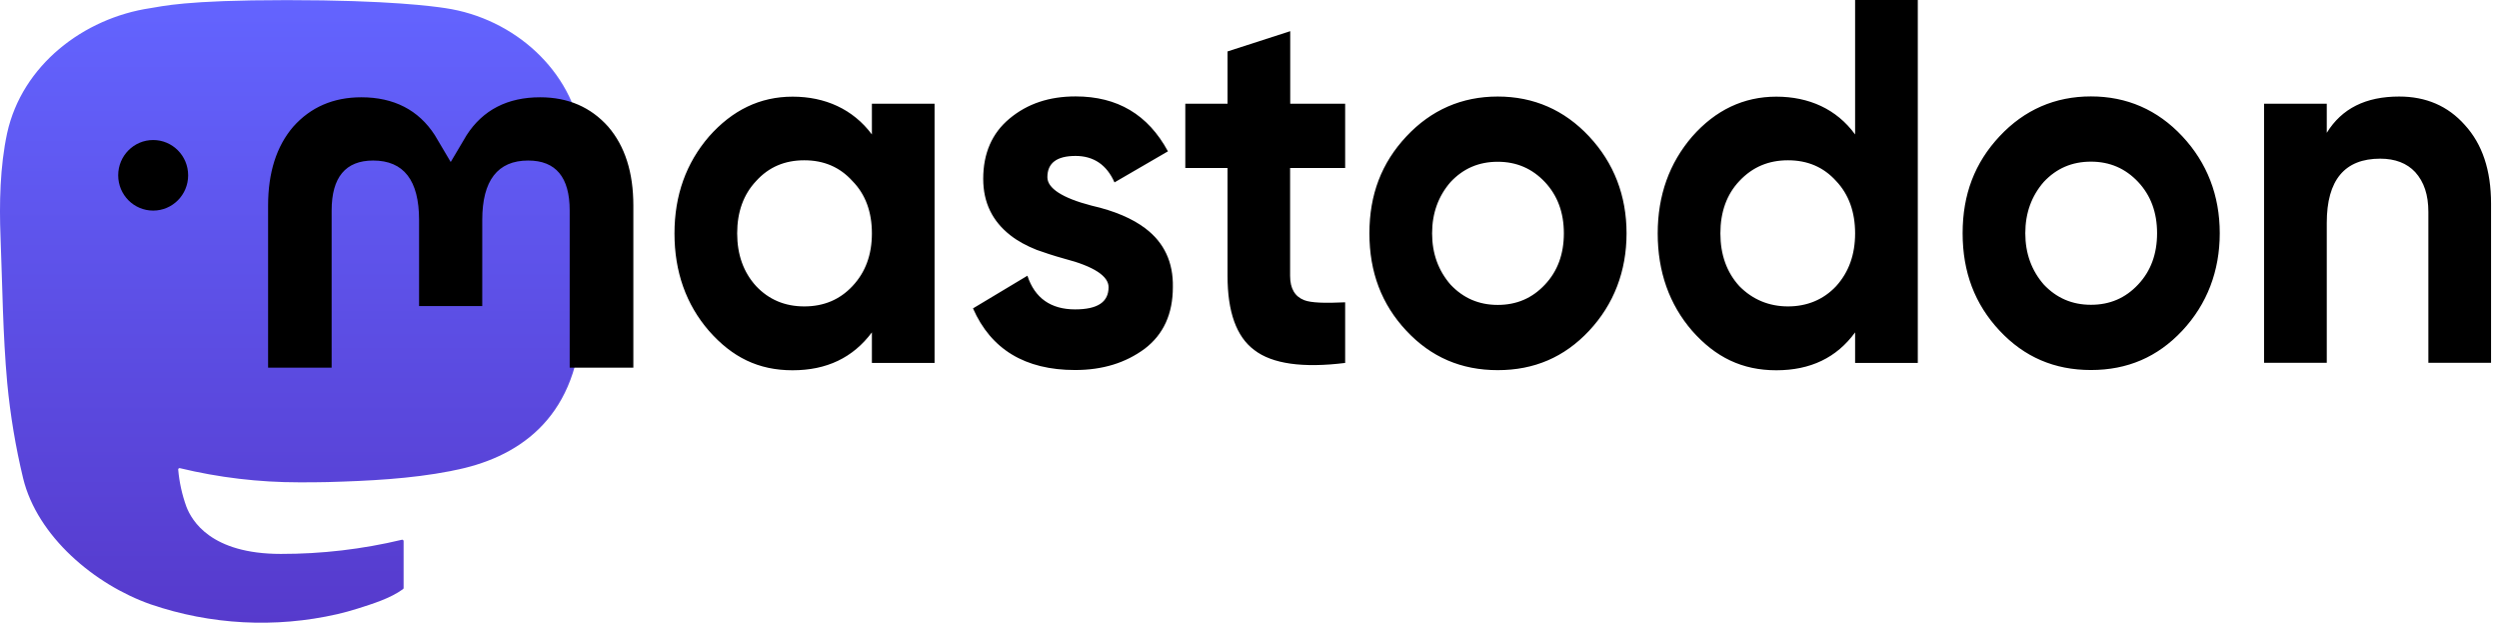
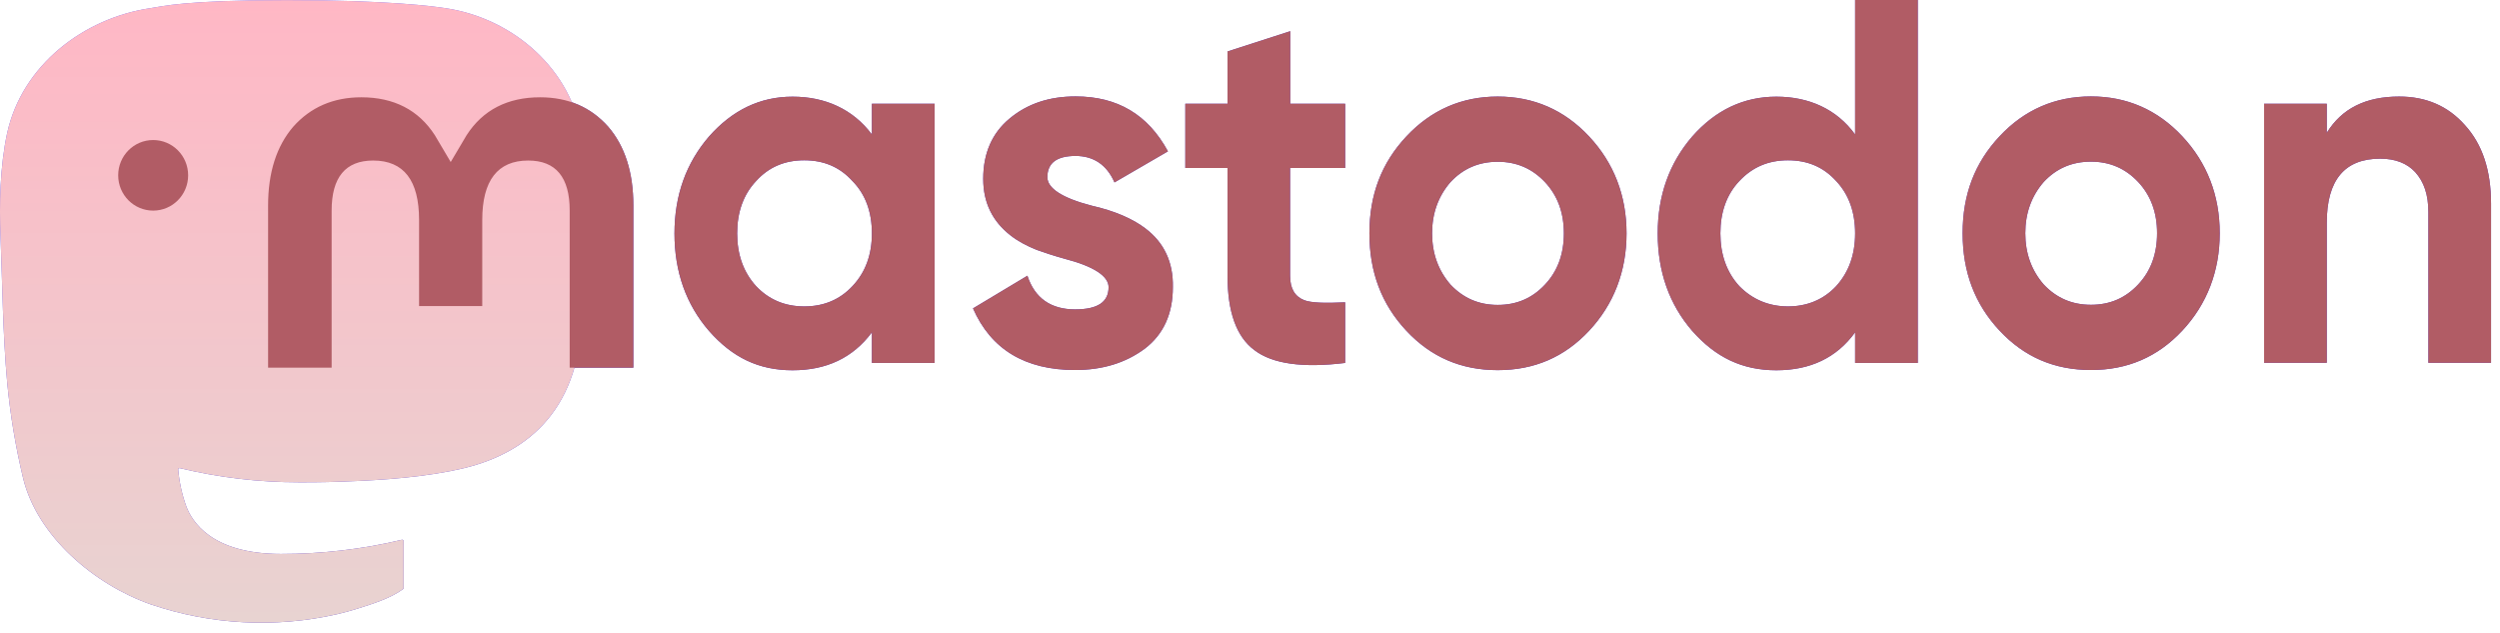
- <svg xmlns="http://www.w3.org/2000/svg" xmlns:xlink="http://www.w3.org/1999/xlink" width="261" height="66" viewBox="0 0 261 66" fill="none">
-   <symbol id="logo-symbol-wordmark">
-     <path d="M60.754 14.403C59.814 7.419 53.727 1.916 46.512 0.849C45.294 0.669 40.682 0.013 29.997 0.013H29.918C19.23 0.013 16.937 0.669 15.72 0.849C8.705 1.886 2.299 6.832 0.745 13.898C-0.003 17.378 -0.083 21.237 0.056 24.776C0.254 29.851 0.293 34.918 0.753 39.973C1.072 43.331 1.628 46.661 2.417 49.941C3.894 55.997 9.875 61.037 15.734 63.093C22.008 65.237 28.754 65.593 35.218 64.121C35.929 63.956 36.632 63.764 37.325 63.545C38.897 63.046 40.738 62.487 42.091 61.507C42.11 61.493 42.125 61.475 42.136 61.455C42.147 61.434 42.153 61.412 42.153 61.389V56.49C42.153 56.469 42.148 56.447 42.138 56.428C42.129 56.409 42.115 56.392 42.098 56.379C42.081 56.365 42.061 56.356 42.04 56.351C42.019 56.346 41.997 56.347 41.976 56.351C37.834 57.341 33.59 57.836 29.332 57.829C22.005 57.829 20.034 54.351 19.469 52.904C19.016 51.653 18.727 50.348 18.612 49.022C18.611 49 18.615 48.977 18.624 48.957C18.633 48.937 18.647 48.919 18.664 48.904C18.682 48.89 18.702 48.88 18.724 48.876C18.745 48.871 18.768 48.871 18.79 48.877C22.862 49.859 27.037 50.355 31.227 50.354C32.234 50.354 33.239 50.354 34.246 50.328C38.46 50.209 42.901 49.994 47.047 49.184C47.15 49.164 47.253 49.146 47.342 49.119C53.881 47.864 60.104 43.923 60.736 33.943C60.76 33.55 60.819 29.828 60.819 29.42C60.822 28.035 61.265 19.591 60.754 14.403Z" fill="url(#paint0_linear_89_11)" />
-     <path d="M12.344 18.303C12.344 16.267 13.978 14.619 15.997 14.619C18.016 14.619 19.65 16.267 19.65 18.303C19.65 20.34 18.016 21.987 15.997 21.987C13.978 21.987 12.344 20.34 12.344 18.303Z" fill="currentColor" />
-     <path d="M66.148 21.468V38.384H59.499V21.974C59.499 18.511 58.058 16.76 55.164 16.76C51.975 16.76 50.367 18.848 50.367 22.96V31.95H43.769V22.96C43.769 18.835 42.174 16.76 38.971 16.76C36.09 16.76 34.637 18.511 34.637 21.974V38.384H28V21.468C28 18.018 28.875 15.268 30.624 13.231C32.437 11.195 34.804 10.157 37.736 10.157C41.132 10.157 43.717 11.48 45.415 14.114L47.074 16.915L48.733 14.114C50.431 11.48 53.004 10.157 56.412 10.157C59.344 10.157 61.711 11.195 63.525 13.231C65.274 15.268 66.148 18.005 66.148 21.468ZM89.03 29.874C90.406 28.409 91.062 26.579 91.062 24.361C91.062 22.143 90.406 20.301 89.03 18.9C87.705 17.434 86.033 16.734 84.001 16.734C81.969 16.734 80.296 17.434 78.972 18.9C77.647 20.301 76.991 22.143 76.991 24.361C76.991 26.579 77.647 28.422 78.972 29.874C80.296 31.275 81.969 31.989 84.001 31.989C86.033 31.989 87.705 31.288 89.03 29.874ZM91.062 10.832H97.609V37.891H91.062V34.7C89.081 37.346 86.342 38.656 82.779 38.656C79.216 38.656 76.477 37.307 74.046 34.544C71.653 31.781 70.444 28.37 70.444 24.374C70.444 20.379 71.666 17.019 74.046 14.256C76.489 11.493 79.383 10.092 82.779 10.092C86.174 10.092 89.081 11.389 91.062 14.036V10.845V10.832ZM119.654 23.868C121.583 25.334 122.548 27.384 122.496 29.978C122.496 32.741 121.532 34.907 119.551 36.412C117.57 37.878 115.178 38.63 112.284 38.63C107.049 38.63 103.499 36.464 101.621 32.196L107.306 28.785C108.065 31.107 109.737 32.3 112.284 32.3C114.625 32.3 115.782 31.548 115.782 29.978C115.782 28.837 114.265 27.812 111.165 27.008C109.995 26.683 109.03 26.359 108.271 26.087C107.204 25.659 106.29 25.166 105.532 24.569C103.654 23.103 102.689 21.157 102.689 18.667C102.689 16.02 103.602 13.906 105.429 12.388C107.306 10.819 109.596 10.066 112.335 10.066C116.709 10.066 119.898 11.96 121.982 15.8L116.4 19.043C115.59 17.201 114.213 16.28 112.335 16.28C110.355 16.28 109.39 17.032 109.39 18.498C109.39 19.64 110.908 20.664 114.008 21.468C116.4 22.013 118.278 22.818 119.641 23.855L119.654 23.868ZM140.477 17.538H134.741V28.798C134.741 30.147 135.255 30.964 136.22 31.34C136.927 31.613 138.355 31.665 140.49 31.561V37.891C136.079 38.436 132.876 37.995 130.998 36.542C129.12 35.141 128.207 32.534 128.207 28.811V17.538H123.795V10.832H128.207V5.37L134.754 3.256V10.832H140.49V17.538H140.477ZM161.352 29.719C162.677 28.318 163.333 26.528 163.333 24.361C163.333 22.195 162.677 20.418 161.352 19.004C160.027 17.603 158.407 16.889 156.426 16.889C154.445 16.889 152.825 17.59 151.5 19.004C150.227 20.47 149.571 22.247 149.571 24.361C149.571 26.476 150.227 28.253 151.5 29.719C152.825 31.12 154.445 31.833 156.426 31.833C158.407 31.833 160.027 31.133 161.352 29.719ZM146.883 34.531C144.297 31.768 143.024 28.422 143.024 24.361C143.024 20.301 144.297 17.006 146.883 14.243C149.468 11.48 152.67 10.079 156.426 10.079C160.182 10.079 163.384 11.48 165.97 14.243C168.555 17.006 169.88 20.418 169.88 24.361C169.88 28.305 168.555 31.768 165.97 34.531C163.384 37.294 160.233 38.643 156.426 38.643C152.619 38.643 149.468 37.294 146.883 34.531ZM191.771 29.874C193.095 28.409 193.751 26.579 193.751 24.361C193.751 22.143 193.095 20.301 191.771 18.9C190.446 17.434 188.774 16.734 186.742 16.734C184.709 16.734 183.037 17.434 181.661 18.9C180.336 20.301 179.68 22.143 179.68 24.361C179.68 26.579 180.336 28.422 181.661 29.874C183.037 31.275 184.761 31.989 186.742 31.989C188.722 31.989 190.446 31.288 191.771 29.874ZM193.751 0H200.298V37.891H193.751V34.7C191.822 37.346 189.082 38.656 185.52 38.656C181.957 38.656 179.179 37.307 176.735 34.544C174.343 31.781 173.134 28.37 173.134 24.374C173.134 20.379 174.356 17.019 176.735 14.256C179.166 11.493 182.111 10.092 185.52 10.092C188.928 10.092 191.822 11.389 193.751 14.036V0.013V0ZM223.308 29.706C224.633 28.305 225.289 26.515 225.289 24.348C225.289 22.182 224.633 20.405 223.308 18.991C221.983 17.59 220.363 16.877 218.382 16.877C216.401 16.877 214.78 17.577 213.456 18.991C212.182 20.457 211.526 22.234 211.526 24.348C211.526 26.463 212.182 28.24 213.456 29.706C214.78 31.107 216.401 31.82 218.382 31.82C220.363 31.82 221.983 31.12 223.308 29.706ZM208.838 34.518C206.253 31.755 204.98 28.409 204.98 24.348C204.98 20.288 206.253 16.993 208.838 14.23C211.424 11.467 214.626 10.066 218.382 10.066C222.137 10.066 225.34 11.467 227.925 14.23C230.511 16.993 231.835 20.405 231.835 24.348C231.835 28.292 230.511 31.755 227.925 34.518C225.34 37.281 222.189 38.63 218.382 38.63C214.575 38.63 211.424 37.281 208.838 34.518ZM260.17 21.261V37.878H253.623V22.13C253.623 20.34 253.173 18.991 252.247 17.966C251.385 17.045 250.164 16.565 248.594 16.565C244.89 16.565 243.012 18.783 243.012 23.272V37.878H236.466V10.832H243.012V13.867C244.581 11.325 247.077 10.079 250.575 10.079C253.366 10.079 255.656 11.052 257.431 13.05C259.257 15.047 260.17 17.759 260.17 21.274" fill="currentColor" />
-     <defs>
-       <linearGradient id="paint0_linear_89_11" x1="30.5" y1="0.013" x2="30.5" y2="65.013" gradientUnits="userSpaceOnUse">
-         <stop stop-color="#6364FF" />
-         <stop offset="1" stop-color="#563ACC" />
-       </linearGradient>
-     </defs>
-   </symbol>
-   <use xlink:href="#logo-symbol-wordmark" />
+ <svg xmlns="http://www.w3.org/2000/svg" width="100%" height="100%" viewBox="0 0 261 66" version="1.1" xml:space="preserve" style="fill-rule:evenodd;clip-rule:evenodd;stroke-linejoin:round;stroke-miterlimit:2;">
+   <g id="logo-symbol-wordmark">
+     <path d="M60.754,14.403C59.814,7.419 53.727,1.916 46.512,0.849C45.294,0.669 40.682,0.013 29.997,0.013L29.918,0.013C19.23,0.013 16.937,0.669 15.72,0.849C8.705,1.886 2.299,6.832 0.745,13.898C-0.003,17.378 -0.083,21.237 0.056,24.776C0.254,29.851 0.293,34.918 0.753,39.973C1.072,43.331 1.628,46.661 2.417,49.941C3.894,55.997 9.875,61.037 15.734,63.093C22.008,65.237 28.754,65.593 35.218,64.121C35.93,63.956 36.632,63.764 37.325,63.545C38.897,63.046 40.738,62.487 42.091,61.507C42.11,61.493 42.125,61.475 42.136,61.455C42.147,61.434 42.153,61.412 42.153,61.389L42.153,56.49C42.153,56.469 42.148,56.448 42.138,56.428C42.129,56.409 42.115,56.392 42.098,56.379C42.081,56.365 42.061,56.356 42.04,56.351C42.019,56.347 41.997,56.347 41.976,56.351C37.835,57.341 33.591,57.836 29.332,57.829C22.005,57.829 20.034,54.351 19.469,52.904C19.016,51.653 18.728,50.348 18.612,49.022C18.611,49 18.615,48.977 18.624,48.957C18.633,48.937 18.647,48.919 18.664,48.905C18.682,48.89 18.702,48.881 18.724,48.876C18.746,48.871 18.768,48.872 18.79,48.877C22.862,49.859 27.037,50.355 31.227,50.354C32.234,50.354 33.239,50.354 34.246,50.328C38.46,50.209 42.901,49.994 47.047,49.184C47.15,49.164 47.253,49.146 47.342,49.119C53.881,47.864 60.104,43.923 60.736,33.943C60.76,33.55 60.819,29.828 60.819,29.42C60.822,28.035 61.265,19.591 60.754,14.403Z" style="fill:url(#_Linear1);fill-rule:nonzero;" />
+     <path d="M12.344,18.303C12.344,16.267 13.978,14.619 15.997,14.619C18.016,14.619 19.65,16.267 19.65,18.303C19.65,20.34 18.016,21.987 15.997,21.987C13.978,21.987 12.344,20.34 12.344,18.303Z" style="fill:rgb(86,58,204);fill-rule:nonzero;" />
+     <path d="M66.148,21.469L66.148,38.384L59.499,38.384L59.499,21.974C59.499,18.511 58.058,16.76 55.164,16.76C51.975,16.76 50.367,18.848 50.367,22.96L50.367,31.95L43.769,31.95L43.769,22.96C43.769,18.835 42.174,16.76 38.971,16.76C36.09,16.76 34.637,18.511 34.637,21.974L34.637,38.384L28,38.384L28,21.469C28,18.018 28.875,15.268 30.624,13.231C32.437,11.195 34.804,10.157 37.737,10.157C41.132,10.157 43.717,11.48 45.415,14.114L47.074,16.915L48.733,14.114C50.431,11.48 53.004,10.157 56.412,10.157C59.344,10.157 61.711,11.195 63.525,13.231C65.274,15.268 66.148,18.005 66.148,21.469ZM89.03,29.874C90.406,28.409 91.062,26.58 91.062,24.361C91.062,22.143 90.406,20.301 89.03,18.9C87.705,17.434 86.033,16.734 84.001,16.734C81.969,16.734 80.297,17.434 78.972,18.9C77.647,20.301 76.991,22.143 76.991,24.361C76.991,26.58 77.647,28.422 78.972,29.874C80.297,31.275 81.969,31.989 84.001,31.989C86.033,31.989 87.705,31.288 89.03,29.874ZM91.062,10.832L97.609,10.832L97.609,37.891L91.062,37.891L91.062,34.7C89.081,37.346 86.342,38.656 82.779,38.656C79.216,38.656 76.477,37.307 74.046,34.544C71.653,31.781 70.444,28.37 70.444,24.374C70.444,20.379 71.666,17.019 74.046,14.256C76.489,11.493 79.383,10.092 82.779,10.092C86.174,10.092 89.081,11.389 91.062,14.036L91.062,10.832ZM119.654,23.868C121.583,25.334 122.548,27.384 122.496,29.978C122.496,32.741 121.532,34.908 119.551,36.412C117.57,37.878 115.178,38.63 112.284,38.63C107.049,38.63 103.499,36.464 101.621,32.196L107.306,28.785C108.065,31.107 109.737,32.3 112.284,32.3C114.625,32.3 115.782,31.548 115.782,29.978C115.782,28.837 114.265,27.812 111.165,27.008C109.995,26.683 109.03,26.359 108.271,26.087C107.204,25.659 106.29,25.166 105.532,24.569C103.654,23.103 102.689,21.157 102.689,18.667C102.689,16.02 103.602,13.906 105.429,12.388C107.306,10.819 109.596,10.066 112.335,10.066C116.709,10.066 119.898,11.96 121.982,15.8L116.4,19.043C115.59,17.201 114.213,16.28 112.335,16.28C110.355,16.28 109.39,17.032 109.39,18.498C109.39,19.64 110.908,20.664 114.008,21.469C116.4,22.013 118.278,22.818 119.641,23.855L119.654,23.868ZM140.49,17.538L134.741,17.538L134.741,28.798C134.741,30.147 135.255,30.964 136.22,31.34C136.927,31.613 138.355,31.665 140.49,31.561L140.49,37.891C136.079,38.436 132.876,37.995 130.998,36.542C129.12,35.141 128.207,32.534 128.207,28.811L128.207,17.538L123.795,17.538L123.795,10.832L128.207,10.832L128.207,5.37L134.754,3.256L134.754,10.832L140.49,10.832L140.49,17.538ZM161.352,29.719C162.677,28.318 163.333,26.528 163.333,24.361C163.333,22.195 162.677,20.418 161.352,19.004C160.027,17.603 158.407,16.889 156.426,16.889C154.445,16.889 152.825,17.59 151.5,19.004C150.227,20.47 149.571,22.247 149.571,24.361C149.571,26.476 150.227,28.253 151.5,29.719C152.825,31.12 154.445,31.833 156.426,31.833C158.407,31.833 160.027,31.133 161.352,29.719ZM146.883,34.531C144.297,31.768 143.024,28.422 143.024,24.361C143.024,20.301 144.297,17.006 146.883,14.243C149.468,11.48 152.67,10.079 156.426,10.079C160.182,10.079 163.384,11.48 165.97,14.243C168.555,17.006 169.88,20.418 169.88,24.361C169.88,28.305 168.555,31.768 165.97,34.531C163.384,37.294 160.233,38.643 156.426,38.643C152.619,38.643 149.468,37.294 146.883,34.531ZM191.771,29.874C193.095,28.409 193.751,26.58 193.751,24.361C193.751,22.143 193.095,20.301 191.771,18.9C190.446,17.434 188.774,16.734 186.742,16.734C184.709,16.734 183.037,17.434 181.661,18.9C180.336,20.301 179.68,22.143 179.68,24.361C179.68,26.58 180.336,28.422 181.661,29.874C183.037,31.275 184.761,31.989 186.742,31.989C188.722,31.989 190.446,31.288 191.771,29.874ZM193.751,0L200.298,0L200.298,37.891L193.751,37.891L193.751,34.7C191.822,37.346 189.082,38.656 185.52,38.656C181.957,38.656 179.179,37.307 176.735,34.544C174.343,31.781 173.134,28.37 173.134,24.374C173.134,20.379 174.356,17.019 176.735,14.256C179.166,11.493 182.111,10.092 185.52,10.092C188.928,10.092 191.822,11.389 193.751,14.036L193.751,0ZM223.308,29.706C224.633,28.305 225.289,26.515 225.289,24.348C225.289,22.182 224.633,20.405 223.308,18.991C221.983,17.59 220.363,16.877 218.382,16.877C216.401,16.877 214.78,17.577 213.456,18.991C212.182,20.457 211.526,22.234 211.526,24.348C211.526,26.463 212.182,28.24 213.456,29.706C214.78,31.107 216.401,31.82 218.382,31.82C220.363,31.82 221.983,31.12 223.308,29.706ZM208.838,34.518C206.253,31.755 204.98,28.409 204.98,24.348C204.98,20.288 206.253,16.993 208.838,14.23C211.424,11.467 214.626,10.066 218.382,10.066C222.137,10.066 225.34,11.467 227.925,14.23C230.511,16.993 231.835,20.405 231.835,24.348C231.835,28.292 230.511,31.755 227.925,34.518C225.34,37.281 222.189,38.63 218.382,38.63C214.575,38.63 211.424,37.281 208.838,34.518ZM260.17,21.261L260.17,37.878L253.623,37.878L253.623,22.13C253.623,20.34 253.173,18.991 252.247,17.966C251.385,17.045 250.164,16.565 248.594,16.565C244.89,16.565 243.012,18.783 243.012,23.272L243.012,37.878L236.466,37.878L236.466,10.832L243.012,10.832L243.012,13.867C244.581,11.325 247.077,10.079 250.575,10.079C253.366,10.079 255.656,11.052 257.431,13.05C259.257,15.047 260.17,17.759 260.17,21.274" style="fill:rgb(86,58,204);fill-rule:nonzero;" />
+   </g>
+   <g id="logo-symbol-wordmark1">
+     <path d="M60.754,14.403C59.814,7.419 53.727,1.916 46.512,0.849C45.294,0.669 40.682,0.013 29.997,0.013L29.918,0.013C19.23,0.013 16.937,0.669 15.72,0.849C8.705,1.886 2.299,6.832 0.745,13.898C-0.003,17.378 -0.083,21.237 0.056,24.776C0.254,29.851 0.293,34.918 0.753,39.973C1.072,43.331 1.628,46.661 2.417,49.941C3.894,55.997 9.875,61.037 15.734,63.093C22.008,65.237 28.754,65.593 35.218,64.121C35.93,63.956 36.632,63.764 37.325,63.545C38.897,63.046 40.738,62.487 42.091,61.507C42.11,61.493 42.125,61.475 42.136,61.455C42.147,61.434 42.153,61.412 42.153,61.389L42.153,56.49C42.153,56.469 42.148,56.448 42.138,56.428C42.129,56.409 42.115,56.392 42.098,56.379C42.081,56.365 42.061,56.356 42.04,56.351C42.019,56.347 41.997,56.347 41.976,56.351C37.835,57.341 33.591,57.836 29.332,57.829C22.005,57.829 20.034,54.351 19.469,52.904C19.016,51.653 18.728,50.348 18.612,49.022C18.611,49 18.615,48.977 18.624,48.957C18.633,48.937 18.647,48.919 18.664,48.905C18.682,48.89 18.702,48.881 18.724,48.876C18.746,48.871 18.768,48.872 18.79,48.877C22.862,49.859 27.037,50.355 31.227,50.354C32.234,50.354 33.239,50.354 34.246,50.328C38.46,50.209 42.901,49.994 47.047,49.184C47.15,49.164 47.253,49.146 47.342,49.119C53.881,47.864 60.104,43.923 60.736,33.943C60.76,33.55 60.819,29.828 60.819,29.42C60.822,28.035 61.265,19.591 60.754,14.403Z" style="fill:url(#_Linear2);fill-rule:nonzero;" />
+     <path d="M12.344,18.303C12.344,16.267 13.978,14.619 15.997,14.619C18.016,14.619 19.65,16.267 19.65,18.303C19.65,20.34 18.016,21.987 15.997,21.987C13.978,21.987 12.344,20.34 12.344,18.303Z" style="fill:url(#_Linear3);fill-rule:nonzero;" />
+     <path d="M66.148,21.469L66.148,38.384L59.499,38.384L59.499,21.974C59.499,18.511 58.058,16.76 55.164,16.76C51.975,16.76 50.367,18.848 50.367,22.96L50.367,31.95L43.769,31.95L43.769,22.96C43.769,18.835 42.174,16.76 38.971,16.76C36.09,16.76 34.637,18.511 34.637,21.974L34.637,38.384L28,38.384L28,21.469C28,18.018 28.875,15.268 30.624,13.231C32.437,11.195 34.804,10.157 37.737,10.157C41.132,10.157 43.717,11.48 45.415,14.114L47.074,16.915L48.733,14.114C50.431,11.48 53.004,10.157 56.412,10.157C59.344,10.157 61.711,11.195 63.525,13.231C65.274,15.268 66.148,18.005 66.148,21.469ZM89.03,29.874C90.406,28.409 91.062,26.58 91.062,24.361C91.062,22.143 90.406,20.301 89.03,18.9C87.705,17.434 86.033,16.734 84.001,16.734C81.969,16.734 80.297,17.434 78.972,18.9C77.647,20.301 76.991,22.143 76.991,24.361C76.991,26.58 77.647,28.422 78.972,29.874C80.297,31.275 81.969,31.989 84.001,31.989C86.033,31.989 87.705,31.288 89.03,29.874ZM91.062,10.832L97.609,10.832L97.609,37.891L91.062,37.891L91.062,34.7C89.081,37.346 86.342,38.656 82.779,38.656C79.216,38.656 76.477,37.307 74.046,34.544C71.653,31.781 70.444,28.37 70.444,24.374C70.444,20.379 71.666,17.019 74.046,14.256C76.489,11.493 79.383,10.092 82.779,10.092C86.174,10.092 89.081,11.389 91.062,14.036L91.062,10.832ZM119.654,23.868C121.583,25.334 122.548,27.384 122.496,29.978C122.496,32.741 121.532,34.908 119.551,36.412C117.57,37.878 115.178,38.63 112.284,38.63C107.049,38.63 103.499,36.464 101.621,32.196L107.306,28.785C108.065,31.107 109.737,32.3 112.284,32.3C114.625,32.3 115.782,31.548 115.782,29.978C115.782,28.837 114.265,27.812 111.165,27.008C109.995,26.683 109.03,26.359 108.271,26.087C107.204,25.659 106.29,25.166 105.532,24.569C103.654,23.103 102.689,21.157 102.689,18.667C102.689,16.02 103.602,13.906 105.429,12.388C107.306,10.819 109.596,10.066 112.335,10.066C116.709,10.066 119.898,11.96 121.982,15.8L116.4,19.043C115.59,17.201 114.213,16.28 112.335,16.28C110.355,16.28 109.39,17.032 109.39,18.498C109.39,19.64 110.908,20.664 114.008,21.469C116.4,22.013 118.278,22.818 119.641,23.855L119.654,23.868ZM140.49,17.538L134.741,17.538L134.741,28.798C134.741,30.147 135.255,30.964 136.22,31.34C136.927,31.613 138.355,31.665 140.49,31.561L140.49,37.891C136.079,38.436 132.876,37.995 130.998,36.542C129.12,35.141 128.207,32.534 128.207,28.811L128.207,17.538L123.795,17.538L123.795,10.832L128.207,10.832L128.207,5.37L134.754,3.256L134.754,10.832L140.49,10.832L140.49,17.538ZM161.352,29.719C162.677,28.318 163.333,26.528 163.333,24.361C163.333,22.195 162.677,20.418 161.352,19.004C160.027,17.603 158.407,16.889 156.426,16.889C154.445,16.889 152.825,17.59 151.5,19.004C150.227,20.47 149.571,22.247 149.571,24.361C149.571,26.476 150.227,28.253 151.5,29.719C152.825,31.12 154.445,31.833 156.426,31.833C158.407,31.833 160.027,31.133 161.352,29.719ZM146.883,34.531C144.297,31.768 143.024,28.422 143.024,24.361C143.024,20.301 144.297,17.006 146.883,14.243C149.468,11.48 152.67,10.079 156.426,10.079C160.182,10.079 163.384,11.48 165.97,14.243C168.555,17.006 169.88,20.418 169.88,24.361C169.88,28.305 168.555,31.768 165.97,34.531C163.384,37.294 160.233,38.643 156.426,38.643C152.619,38.643 149.468,37.294 146.883,34.531ZM191.771,29.874C193.095,28.409 193.751,26.58 193.751,24.361C193.751,22.143 193.095,20.301 191.771,18.9C190.446,17.434 188.774,16.734 186.742,16.734C184.709,16.734 183.037,17.434 181.661,18.9C180.336,20.301 179.68,22.143 179.68,24.361C179.68,26.58 180.336,28.422 181.661,29.874C183.037,31.275 184.761,31.989 186.742,31.989C188.722,31.989 190.446,31.288 191.771,29.874ZM193.751,0L200.298,0L200.298,37.891L193.751,37.891L193.751,34.7C191.822,37.346 189.082,38.656 185.52,38.656C181.957,38.656 179.179,37.307 176.735,34.544C174.343,31.781 173.134,28.37 173.134,24.374C173.134,20.379 174.356,17.019 176.735,14.256C179.166,11.493 182.111,10.092 185.52,10.092C188.928,10.092 191.822,11.389 193.751,14.036L193.751,0ZM223.308,29.706C224.633,28.305 225.289,26.515 225.289,24.348C225.289,22.182 224.633,20.405 223.308,18.991C221.983,17.59 220.363,16.877 218.382,16.877C216.401,16.877 214.78,17.577 213.456,18.991C212.182,20.457 211.526,22.234 211.526,24.348C211.526,26.463 212.182,28.24 213.456,29.706C214.78,31.107 216.401,31.82 218.382,31.82C220.363,31.82 221.983,31.12 223.308,29.706ZM208.838,34.518C206.253,31.755 204.98,28.409 204.98,24.348C204.98,20.288 206.253,16.993 208.838,14.23C211.424,11.467 214.626,10.066 218.382,10.066C222.137,10.066 225.34,11.467 227.925,14.23C230.511,16.993 231.835,20.405 231.835,24.348C231.835,28.292 230.511,31.755 227.925,34.518C225.34,37.281 222.189,38.63 218.382,38.63C214.575,38.63 211.424,37.281 208.838,34.518ZM260.17,21.261L260.17,37.878L253.623,37.878L253.623,22.13C253.623,20.34 253.173,18.991 252.247,17.966C251.385,17.045 250.164,16.565 248.594,16.565C244.89,16.565 243.012,18.783 243.012,23.272L243.012,37.878L236.466,37.878L236.466,10.832L243.012,10.832L243.012,13.867C244.581,11.325 247.077,10.079 250.575,10.079C253.366,10.079 255.656,11.052 257.431,13.05C259.257,15.047 260.17,17.759 260.17,21.274" style="fill:url(#_Linear4);fill-rule:nonzero;" />
+   </g>
+   <defs>
+     <linearGradient id="_Linear1" x1="0" y1="0" x2="1" y2="0" gradientUnits="userSpaceOnUse" gradientTransform="matrix(3.9801e-15,65,-65,3.9801e-15,30.5,0.0130005)">
+       <stop offset="0" style="stop-color:rgb(99,100,255);stop-opacity:1" />
+       <stop offset="1" style="stop-color:rgb(86,58,204);stop-opacity:1" />
+     </linearGradient>
+     <linearGradient id="_Linear2" x1="0" y1="0" x2="1" y2="0" gradientUnits="userSpaceOnUse" gradientTransform="matrix(3.9801e-15,65,-65,3.9801e-15,30.5,0.0130005)">
+       <stop offset="0" style="stop-color:rgb(255,183,197);stop-opacity:1" />
+       <stop offset="1" style="stop-color:rgb(232,211,209);stop-opacity:1" />
+     </linearGradient>
+     <linearGradient id="_Linear3" x1="0" y1="0" x2="1" y2="0" gradientUnits="userSpaceOnUse" gradientTransform="matrix(7.3055,0,0,7.368,12.3442,18.3034)">
+       <stop offset="0" style="stop-color:rgb(177,92,101);stop-opacity:1" />
+       <stop offset="1" style="stop-color:rgb(177,92,101);stop-opacity:1" />
+     </linearGradient>
+     <linearGradient id="_Linear4" x1="0" y1="0" x2="1" y2="0" gradientUnits="userSpaceOnUse" gradientTransform="matrix(232.17,0,0,38.6563,28,19.3282)">
+       <stop offset="0" style="stop-color:rgb(177,92,101);stop-opacity:1" />
+       <stop offset="1" style="stop-color:rgb(177,92,101);stop-opacity:1" />
+     </linearGradient>
+   </defs>
</svg>
